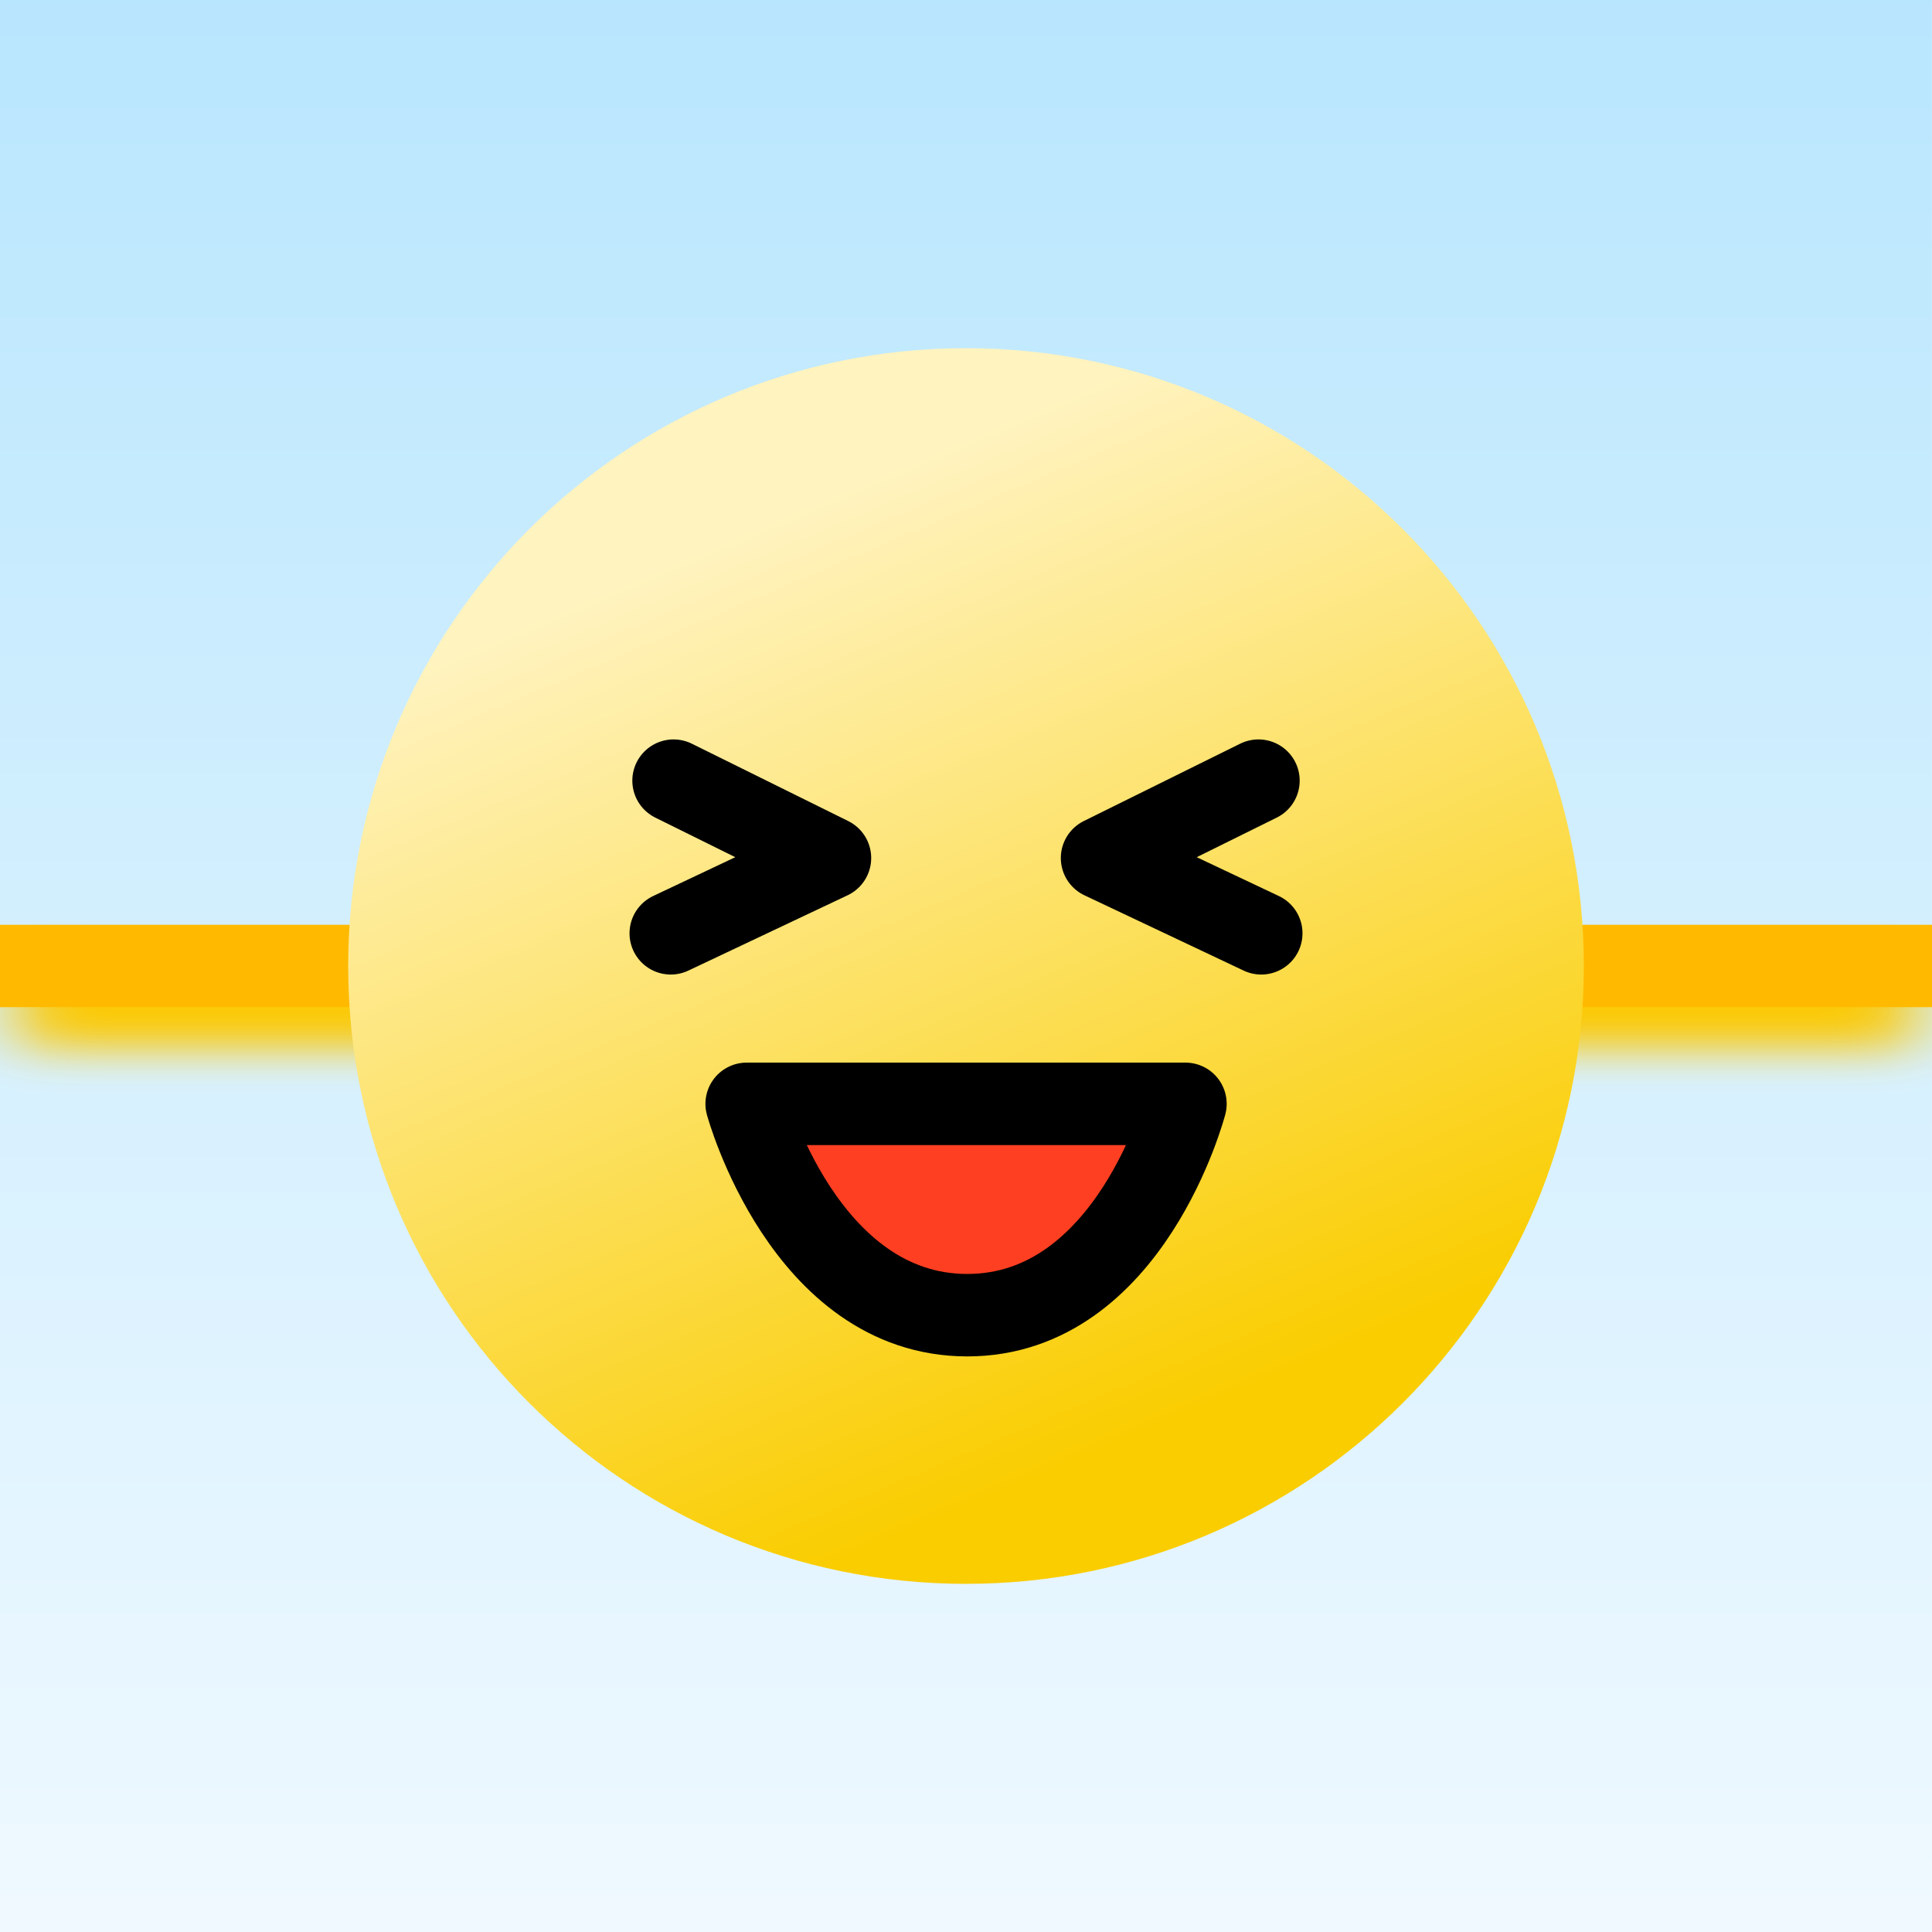
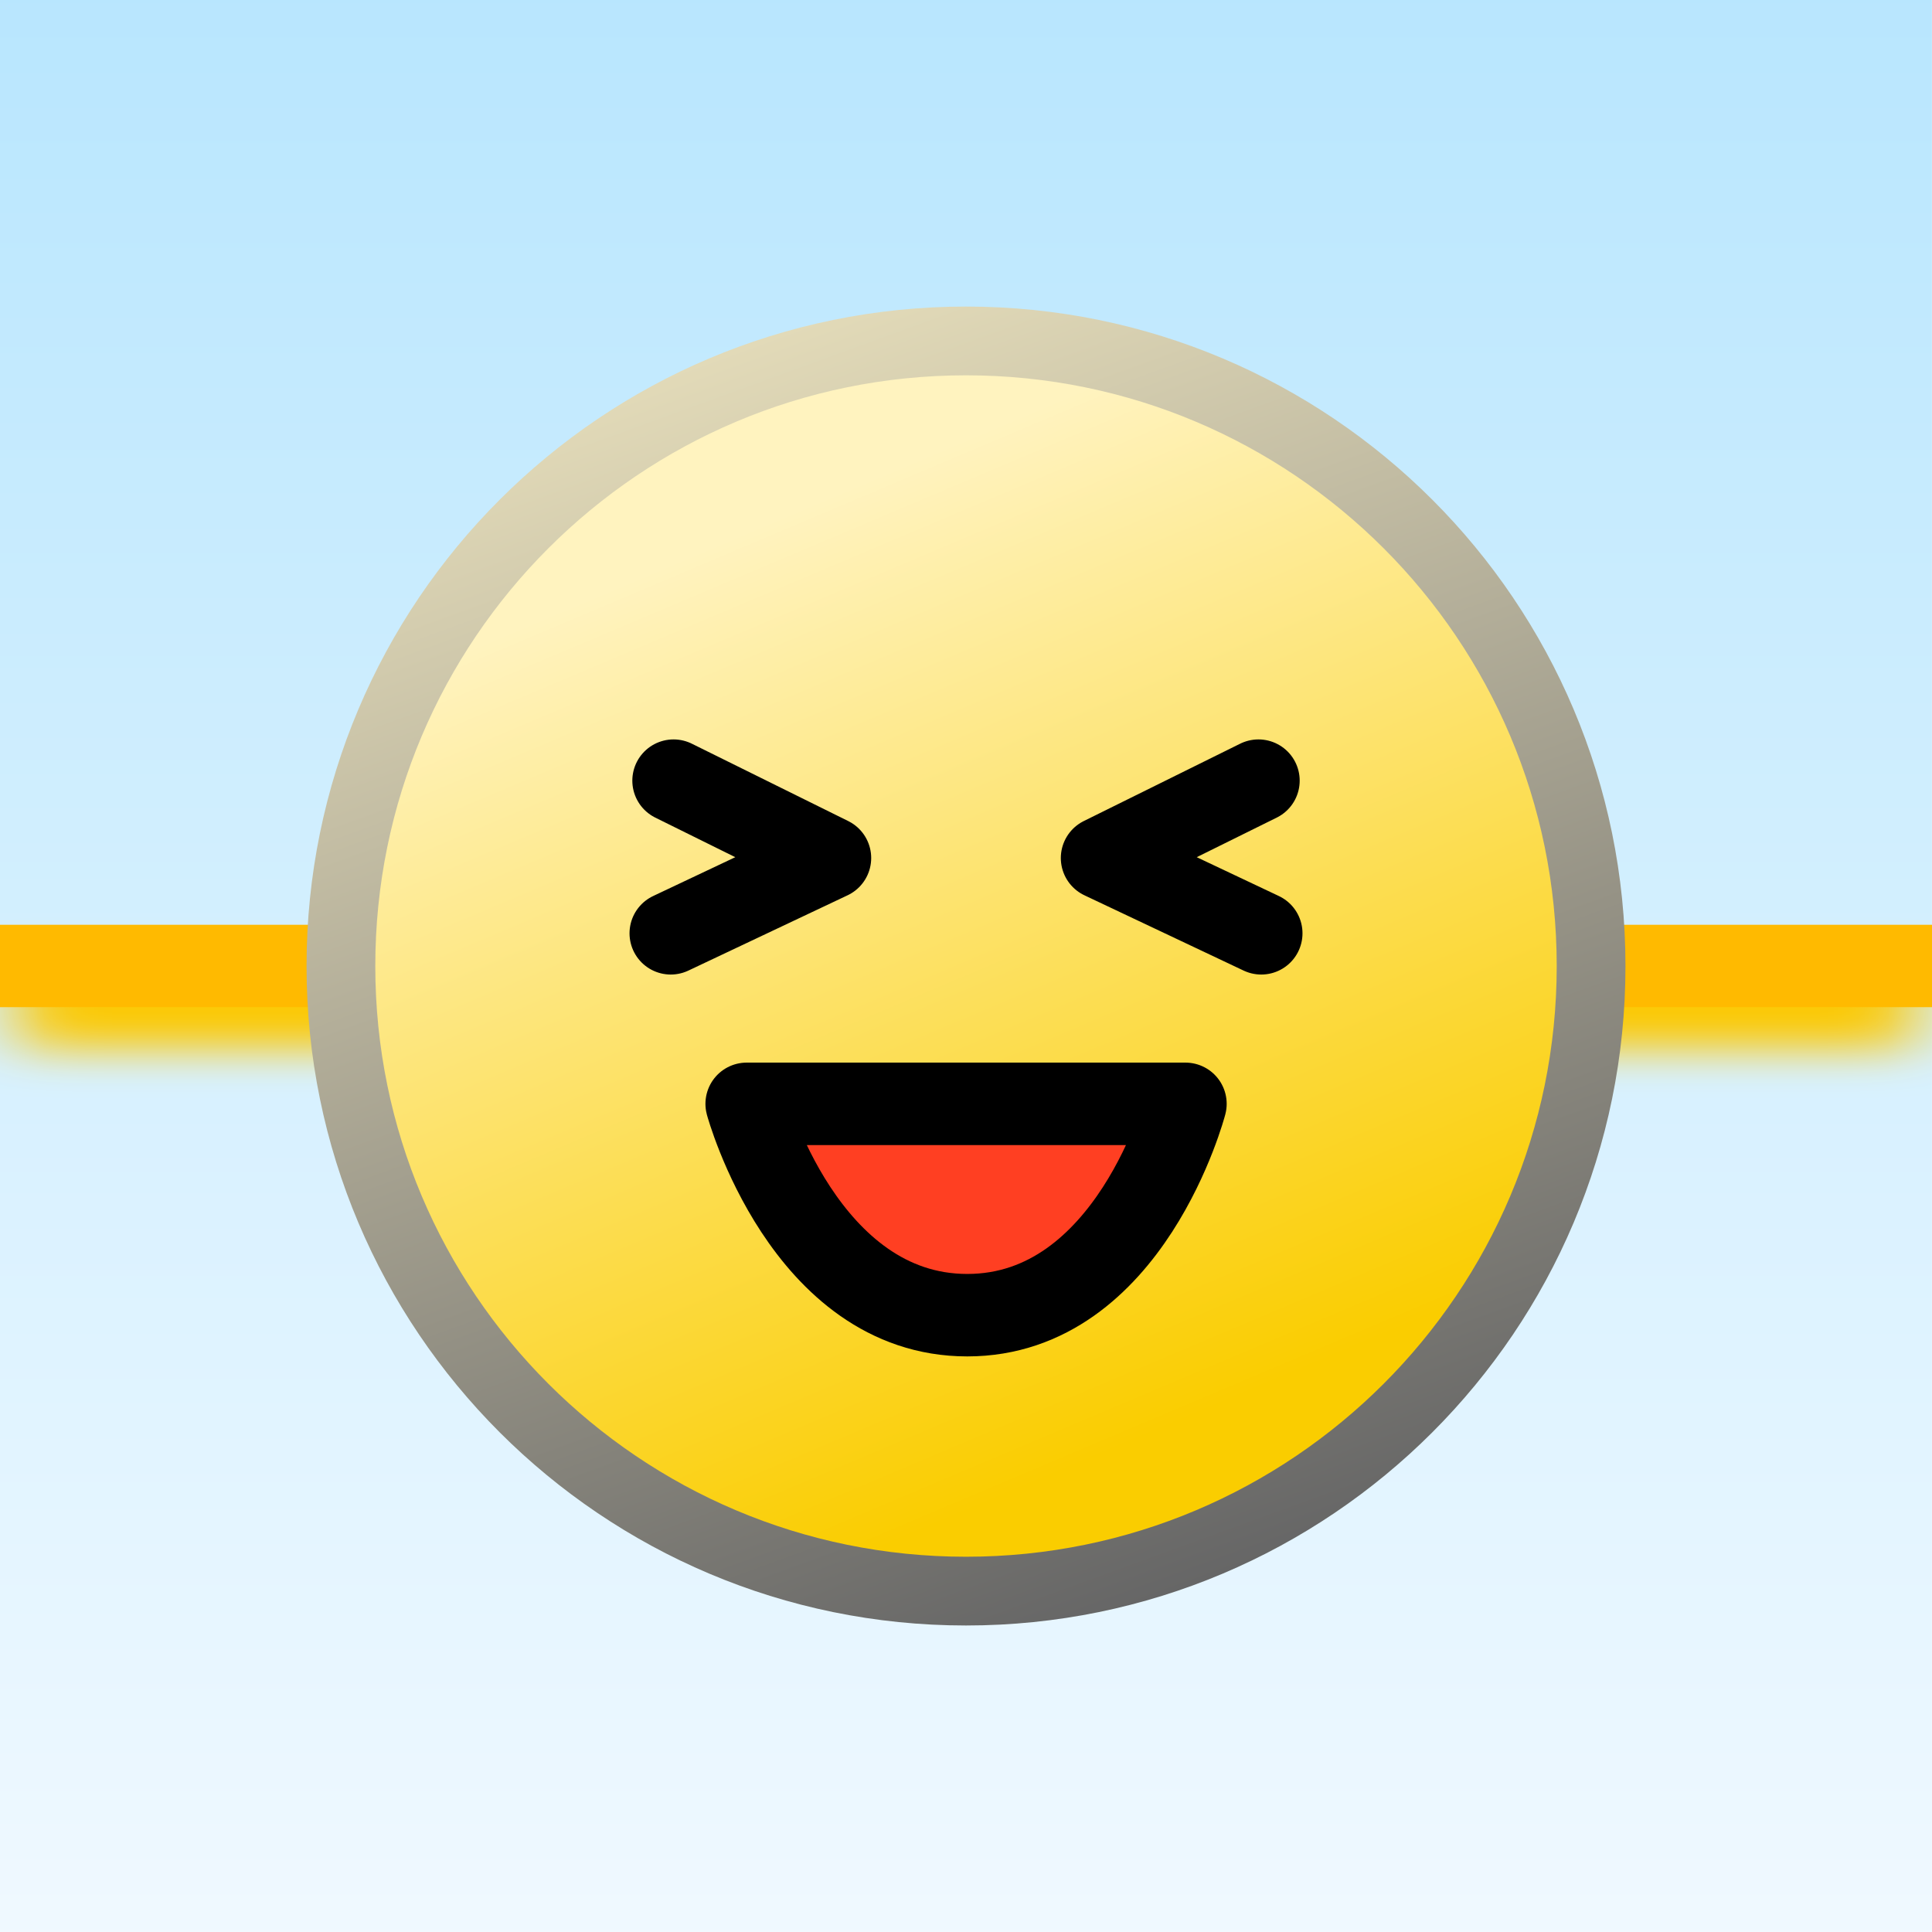
<svg xmlns="http://www.w3.org/2000/svg" xmlns:xlink="http://www.w3.org/1999/xlink" width="70.311" height="70.312" viewBox="0 0 18.603 18.603" version="1.1" id="svg1" xml:space="preserve">
  <defs id="defs1">
+     <linearGradient id="linearGradient8">
+       <stop style="stop-color:#666666;stop-opacity:1;" offset="0" id="stop8" />
+       <stop style="stop-color:#e2dab8;stop-opacity:1;" offset="1" id="stop9" />
+     </linearGradient>
    <linearGradient id="linearGradient55">
      <stop style="stop-color:#f0f9ff;stop-opacity:1;" offset="0" id="stop55" />
      <stop style="stop-color:#b8e6fe;stop-opacity:1;" offset="1" id="stop56" />
    </linearGradient>
    <linearGradient id="linearGradient1">
      <stop style="stop-color:#fff3bf;stop-opacity:1;" offset="0" id="stop2" />
      <stop style="stop-color:#facd00;stop-opacity:1;" offset="1" id="stop1" />
    </linearGradient>
    <linearGradient xlink:href="#linearGradient1" id="linearGradient2" x1="4.526" y1="2.041" x2="8.239" y2="10.812" gradientUnits="userSpaceOnUse" />
    <filter style="color-interpolation-filters:sRGB" id="filter55" x="-0.02" y="-0.605" width="1.04" height="2.715">
      <feFlood result="flood" in="SourceGraphic" flood-opacity="1" flood-color="rgb(252,200,0)" id="feFlood54" />
      <feGaussianBlur result="blur" in="SourceGraphic" stdDeviation="0.2" id="feGaussianBlur54" />
      <feOffset result="offset" in="blur" dx="0" dy="0.4" id="feOffset54" />
      <feComposite result="comp1" operator="in" in="flood" in2="offset" id="feComposite54" />
      <feComposite result="comp2" operator="over" in="SourceGraphic" in2="comp1" id="feComposite55" />
    </filter>
-     <linearGradient xlink:href="#linearGradient55" id="linearGradient56" x1="5.572" y1="19.997" x2="5.572" y2="-6.253" gradientUnits="userSpaceOnUse" gradientTransform="matrix(0.5669643,0,0,0.5751025,3.190912,2.397865)" />
    <linearGradient xlink:href="#linearGradient55" id="linearGradient57" gradientUnits="userSpaceOnUse" gradientTransform="matrix(0.7087003,0,0,0.7188731,2.401168,1.409801)" x1="5.572" y1="19.997" x2="5.572" y2="-6.253" />
+     <linearGradient xlink:href="#linearGradient8" id="linearGradient9" x1="8.522" y1="0.383" x2="4.178" y2="12.317" gradientUnits="userSpaceOnUse" gradientTransform="translate(0,-12.7)" />
  </defs>
  <g id="layer1" style="display:inline" transform="translate(2.951692,2.951758)">
    <rect style="display:inline;fill:url(#linearGradient57);stroke:none;stroke-width:0.794;stroke-linecap:round;stroke-miterlimit:0;stroke-dasharray:none;stroke-opacity:1;paint-order:stroke markers fill" id="rect55-7" width="18.603" height="18.603" x="-2.952" y="-2.952" />
-     <rect style="display:none;fill:url(#linearGradient56);stroke:none;stroke-width:0.794;stroke-linecap:round;stroke-miterlimit:0;stroke-dasharray:none;stroke-opacity:1;paint-order:stroke markers fill" id="rect55" width="14.883" height="14.883" x="-1.091" y="-1.091" rx="0.794" ry="0.794" />
    <path style="display:inline;fill:#ffba00;stroke-width:0.665;stroke-linecap:round;stroke-miterlimit:0;paint-order:stroke markers fill;filter:url(#filter55)" d="M -4.828,5.953 A 0.397,0.397 0 0 0 -5.227,6.35 0.397,0.397 0 0 0 -4.828,6.746 H 18.449 A 0.397,0.397 0 0 0 18.846,6.35 0.397,0.397 0 0 0 18.449,5.953 Z" id="path22" transform="matrix(2.263817,0,0,1,-1.207761,0)" />
  </g>
  <g id="layer5" style="display:inline" transform="translate(2.951692,2.951758)">
    <circle style="display:inline;fill:url(#linearGradient2);fill-opacity:1;stroke:none;stroke-width:0.529;stroke-linecap:round;stroke-linejoin:round;stroke-dasharray:none;stroke-opacity:1;paint-order:stroke fill markers" id="path1" cx="6.35" cy="6.35" r="5.949" />
+     <circle style="display:inline;fill:none;stroke:url(#linearGradient9);stroke-width:0.662;stroke-linecap:round;stroke-linejoin:round;stroke-dasharray:none" id="path8" cx="6.35" cy="-6.35" r="6.019" transform="scale(1,-1)" />
  </g>
  <g id="layer2" style="display:inline" transform="translate(2.951692,2.951758)">
    <path style="fill:none;fill-opacity:1;stroke:#000000;stroke-width:0.794;stroke-linecap:round;stroke-linejoin:round;stroke-dasharray:none;stroke-opacity:1;paint-order:stroke fill markers" d="M 3.534,4.565 5.04,5.31 3.507,6.035" id="path2" />
    <path style="fill:#ff3f22;fill-opacity:1;stroke:#000000;stroke-width:0.794;stroke-linecap:round;stroke-linejoin:round;stroke-dasharray:none;stroke-opacity:1;paint-order:normal" d="m 4.238,7.677 h 4.225 c 0,0 -0.531,2.035 -2.101,2.035 -1.57,0 -2.124,-2.035 -2.124,-2.035 z" id="path4" />
    <use x="0" y="0" xlink:href="#path2" id="use4" transform="matrix(-1,0,0,1,12.7,-1.7908541e-7)" style="stroke-width:0.794;stroke-dasharray:none" />
  </g>
-   <g id="layer3" style="display:none" transform="translate(2.951692,2.951758)">
-     <path style="fill:none;fill-opacity:1;stroke:#000000;stroke-width:0.794;stroke-linecap:round;stroke-linejoin:round;stroke-dasharray:none;stroke-opacity:1;paint-order:normal" d="m 4.233,8.334 c 0,0 0.773,0.847 2.117,0.847 1.343,0 2.117,-0.847 2.117,-0.847" id="path6" />
-     <ellipse style="fill:#000000;fill-opacity:1;stroke:none;stroke-width:10.583;stroke-linecap:round;stroke-miterlimit:0;paint-order:stroke markers fill" id="path3" cx="4.445" cy="5.292" rx="0.635" ry="0.794" />
-     <use x="0" y="0" xlink:href="#path3" id="use7" transform="translate(3.81)" />
-   </g>
-   <g id="layer4" style="display:none" transform="translate(2.951692,2.951758)">
-     <use x="0" y="0" xlink:href="#path6" id="use9" style="display:inline;stroke-width:0.794;stroke-dasharray:none" transform="matrix(1,0,0,-1,0,17.51542)" />
-     <path style="fill:none;fill-opacity:1;stroke:none;stroke-width:10.583;stroke-linecap:round;stroke-miterlimit:0;paint-order:stroke markers fill" d="M 2.6,4.643 C 3.157,3.869 3.993,3.343 4.489,3.343" id="path7" />
-     <path style="fill:none;fill-opacity:0.194;stroke:#000000;stroke-width:0.794;stroke-linecap:round;stroke-linejoin:round;stroke-dasharray:none" d="M 3.44,6.35 4.498,5.821" id="path5" />
-     <path style="display:inline;fill:none;fill-opacity:0.194;stroke:#000000;stroke-width:0.794;stroke-linecap:round;stroke-linejoin:round;stroke-dasharray:none" d="M 9.26,6.35 8.202,5.821" id="path5-2" />
-   </g>
</svg>
